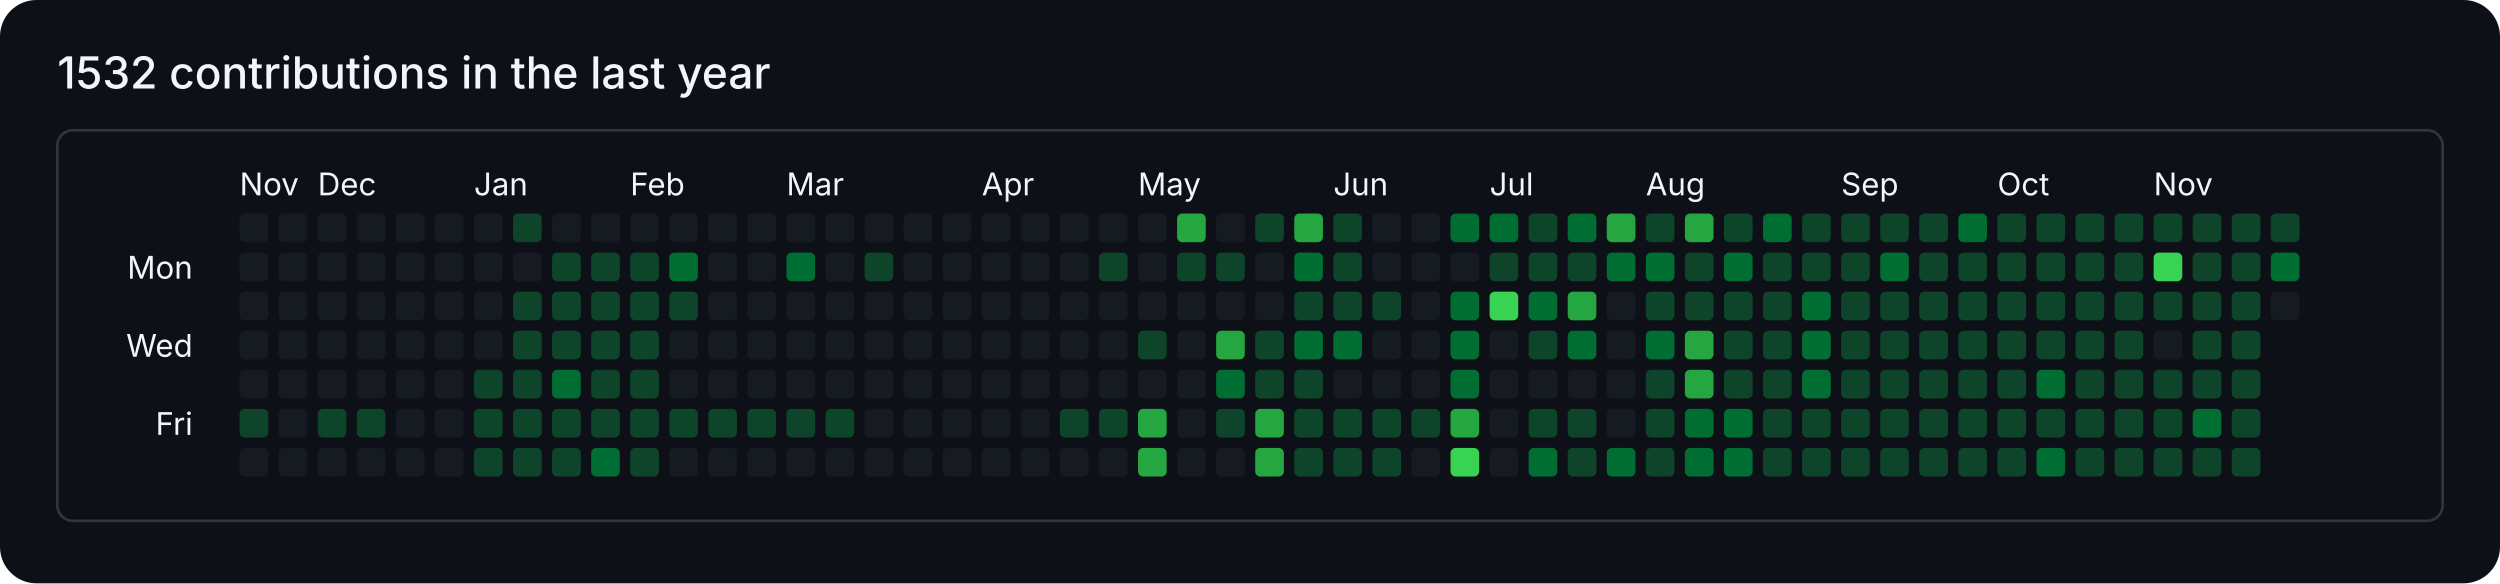
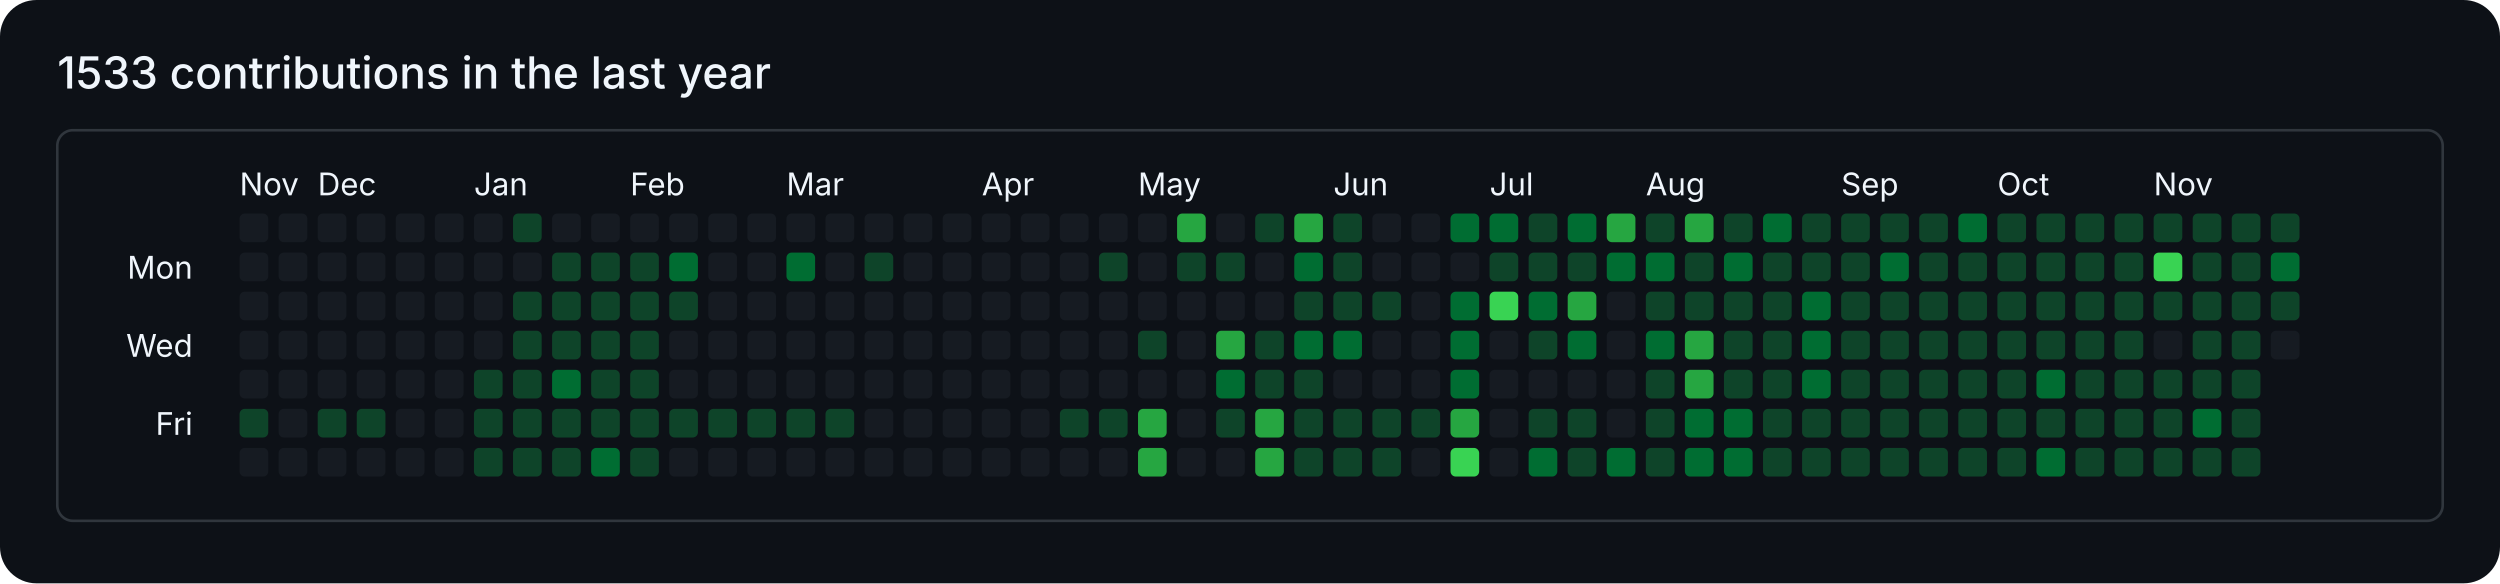
<svg xmlns="http://www.w3.org/2000/svg" width="1200" height="280" viewBox="0 0 960 224" fill="none" role="img" aria-label="AleksZyro GitHub contribution calendar">
  <style>
    .title { font: 500 17px -apple-system, BlinkMacSystemFont, 'Segoe UI', sans-serif; fill: #f0f6fc; }
    .month-label, .weekday-label, .legend, .hint { font: 400 12px -apple-system, BlinkMacSystemFont, 'Segoe UI', sans-serif; fill: #f0f6fc; }
    .hint, .legend-muted { fill: #8b949e; }
    .day-cell { shape-rendering: geometricPrecision; }
  </style>
  <rect width="960" height="224" rx="14" fill="#0d1117" />
-   <text x="22" y="34" class="title">1532 contributions in the last year</text>
+   <text x="22" y="34" class="title">1533 contributions in the last year</text>
  <rect x="22" y="50" width="916" height="150" rx="6" fill="none" stroke="#30363d" />
  <text x="92" y="75" class="month-label">Nov</text>
  <text x="122" y="75" class="month-label">Dec</text>
  <text x="182" y="75" class="month-label">Jan</text>
  <text x="242" y="75" class="month-label">Feb</text>
  <text x="302" y="75" class="month-label">Mar</text>
  <text x="377" y="75" class="month-label">Apr</text>
  <text x="437" y="75" class="month-label">May</text>
  <text x="512" y="75" class="month-label">Jun</text>
  <text x="572" y="75" class="month-label">Jul</text>
  <text x="632" y="75" class="month-label">Aug</text>
  <text x="707" y="75" class="month-label">Sep</text>
  <text x="767" y="75" class="month-label">Oct</text>
  <text x="827" y="75" class="month-label">Nov</text>
  <text x="74" y="107" class="weekday-label" text-anchor="end">Mon</text>
  <text x="74" y="137" class="weekday-label" text-anchor="end">Wed</text>
  <text x="74" y="167" class="weekday-label" text-anchor="end">Fri</text>
  <rect class="day-cell" x="92" y="82" width="11" height="11" rx="2" fill="#161b22" />
  <rect class="day-cell" x="92" y="97" width="11" height="11" rx="2" fill="#161b22" />
  <rect class="day-cell" x="92" y="112" width="11" height="11" rx="2" fill="#161b22" />
  <rect class="day-cell" x="92" y="127" width="11" height="11" rx="2" fill="#161b22" />
  <rect class="day-cell" x="92" y="142" width="11" height="11" rx="2" fill="#161b22" />
  <rect class="day-cell" x="92" y="157" width="11" height="11" rx="2" fill="#0e4429" />
  <rect class="day-cell" x="92" y="172" width="11" height="11" rx="2" fill="#161b22" />
  <rect class="day-cell" x="107" y="82" width="11" height="11" rx="2" fill="#161b22" />
  <rect class="day-cell" x="107" y="97" width="11" height="11" rx="2" fill="#161b22" />
  <rect class="day-cell" x="107" y="112" width="11" height="11" rx="2" fill="#161b22" />
  <rect class="day-cell" x="107" y="127" width="11" height="11" rx="2" fill="#161b22" />
  <rect class="day-cell" x="107" y="142" width="11" height="11" rx="2" fill="#161b22" />
  <rect class="day-cell" x="107" y="157" width="11" height="11" rx="2" fill="#161b22" />
  <rect class="day-cell" x="107" y="172" width="11" height="11" rx="2" fill="#161b22" />
  <rect class="day-cell" x="122" y="82" width="11" height="11" rx="2" fill="#161b22" />
  <rect class="day-cell" x="122" y="97" width="11" height="11" rx="2" fill="#161b22" />
  <rect class="day-cell" x="122" y="112" width="11" height="11" rx="2" fill="#161b22" />
  <rect class="day-cell" x="122" y="127" width="11" height="11" rx="2" fill="#161b22" />
  <rect class="day-cell" x="122" y="142" width="11" height="11" rx="2" fill="#161b22" />
  <rect class="day-cell" x="122" y="157" width="11" height="11" rx="2" fill="#0e4429" />
  <rect class="day-cell" x="122" y="172" width="11" height="11" rx="2" fill="#161b22" />
  <rect class="day-cell" x="137" y="82" width="11" height="11" rx="2" fill="#161b22" />
  <rect class="day-cell" x="137" y="97" width="11" height="11" rx="2" fill="#161b22" />
  <rect class="day-cell" x="137" y="112" width="11" height="11" rx="2" fill="#161b22" />
  <rect class="day-cell" x="137" y="127" width="11" height="11" rx="2" fill="#161b22" />
  <rect class="day-cell" x="137" y="142" width="11" height="11" rx="2" fill="#161b22" />
  <rect class="day-cell" x="137" y="157" width="11" height="11" rx="2" fill="#0e4429" />
  <rect class="day-cell" x="137" y="172" width="11" height="11" rx="2" fill="#161b22" />
  <rect class="day-cell" x="152" y="82" width="11" height="11" rx="2" fill="#161b22" />
  <rect class="day-cell" x="152" y="97" width="11" height="11" rx="2" fill="#161b22" />
  <rect class="day-cell" x="152" y="112" width="11" height="11" rx="2" fill="#161b22" />
  <rect class="day-cell" x="152" y="127" width="11" height="11" rx="2" fill="#161b22" />
  <rect class="day-cell" x="152" y="142" width="11" height="11" rx="2" fill="#161b22" />
  <rect class="day-cell" x="152" y="157" width="11" height="11" rx="2" fill="#161b22" />
  <rect class="day-cell" x="152" y="172" width="11" height="11" rx="2" fill="#161b22" />
  <rect class="day-cell" x="167" y="82" width="11" height="11" rx="2" fill="#161b22" />
  <rect class="day-cell" x="167" y="97" width="11" height="11" rx="2" fill="#161b22" />
  <rect class="day-cell" x="167" y="112" width="11" height="11" rx="2" fill="#161b22" />
  <rect class="day-cell" x="167" y="127" width="11" height="11" rx="2" fill="#161b22" />
  <rect class="day-cell" x="167" y="142" width="11" height="11" rx="2" fill="#161b22" />
  <rect class="day-cell" x="167" y="157" width="11" height="11" rx="2" fill="#161b22" />
  <rect class="day-cell" x="167" y="172" width="11" height="11" rx="2" fill="#161b22" />
  <rect class="day-cell" x="182" y="82" width="11" height="11" rx="2" fill="#161b22" />
  <rect class="day-cell" x="182" y="97" width="11" height="11" rx="2" fill="#161b22" />
  <rect class="day-cell" x="182" y="112" width="11" height="11" rx="2" fill="#161b22" />
  <rect class="day-cell" x="182" y="127" width="11" height="11" rx="2" fill="#161b22" />
  <rect class="day-cell" x="182" y="142" width="11" height="11" rx="2" fill="#0e4429" />
  <rect class="day-cell" x="182" y="157" width="11" height="11" rx="2" fill="#0e4429" />
  <rect class="day-cell" x="182" y="172" width="11" height="11" rx="2" fill="#0e4429" />
  <rect class="day-cell" x="197" y="82" width="11" height="11" rx="2" fill="#0e4429" />
  <rect class="day-cell" x="197" y="97" width="11" height="11" rx="2" fill="#161b22" />
  <rect class="day-cell" x="197" y="112" width="11" height="11" rx="2" fill="#0e4429" />
  <rect class="day-cell" x="197" y="127" width="11" height="11" rx="2" fill="#0e4429" />
  <rect class="day-cell" x="197" y="142" width="11" height="11" rx="2" fill="#0e4429" />
  <rect class="day-cell" x="197" y="157" width="11" height="11" rx="2" fill="#0e4429" />
  <rect class="day-cell" x="197" y="172" width="11" height="11" rx="2" fill="#0e4429" />
  <rect class="day-cell" x="212" y="82" width="11" height="11" rx="2" fill="#161b22" />
  <rect class="day-cell" x="212" y="97" width="11" height="11" rx="2" fill="#0e4429" />
  <rect class="day-cell" x="212" y="112" width="11" height="11" rx="2" fill="#0e4429" />
  <rect class="day-cell" x="212" y="127" width="11" height="11" rx="2" fill="#0e4429" />
  <rect class="day-cell" x="212" y="142" width="11" height="11" rx="2" fill="#006d32" />
  <rect class="day-cell" x="212" y="157" width="11" height="11" rx="2" fill="#0e4429" />
  <rect class="day-cell" x="212" y="172" width="11" height="11" rx="2" fill="#0e4429" />
  <rect class="day-cell" x="227" y="82" width="11" height="11" rx="2" fill="#161b22" />
  <rect class="day-cell" x="227" y="97" width="11" height="11" rx="2" fill="#0e4429" />
  <rect class="day-cell" x="227" y="112" width="11" height="11" rx="2" fill="#0e4429" />
  <rect class="day-cell" x="227" y="127" width="11" height="11" rx="2" fill="#0e4429" />
  <rect class="day-cell" x="227" y="142" width="11" height="11" rx="2" fill="#0e4429" />
  <rect class="day-cell" x="227" y="157" width="11" height="11" rx="2" fill="#0e4429" />
  <rect class="day-cell" x="227" y="172" width="11" height="11" rx="2" fill="#006d32" />
  <rect class="day-cell" x="242" y="82" width="11" height="11" rx="2" fill="#161b22" />
  <rect class="day-cell" x="242" y="97" width="11" height="11" rx="2" fill="#0e4429" />
  <rect class="day-cell" x="242" y="112" width="11" height="11" rx="2" fill="#0e4429" />
  <rect class="day-cell" x="242" y="127" width="11" height="11" rx="2" fill="#0e4429" />
  <rect class="day-cell" x="242" y="142" width="11" height="11" rx="2" fill="#0e4429" />
  <rect class="day-cell" x="242" y="157" width="11" height="11" rx="2" fill="#0e4429" />
  <rect class="day-cell" x="242" y="172" width="11" height="11" rx="2" fill="#0e4429" />
  <rect class="day-cell" x="257" y="82" width="11" height="11" rx="2" fill="#161b22" />
  <rect class="day-cell" x="257" y="97" width="11" height="11" rx="2" fill="#006d32" />
  <rect class="day-cell" x="257" y="112" width="11" height="11" rx="2" fill="#0e4429" />
  <rect class="day-cell" x="257" y="127" width="11" height="11" rx="2" fill="#161b22" />
  <rect class="day-cell" x="257" y="142" width="11" height="11" rx="2" fill="#161b22" />
  <rect class="day-cell" x="257" y="157" width="11" height="11" rx="2" fill="#0e4429" />
  <rect class="day-cell" x="257" y="172" width="11" height="11" rx="2" fill="#161b22" />
  <rect class="day-cell" x="272" y="82" width="11" height="11" rx="2" fill="#161b22" />
  <rect class="day-cell" x="272" y="97" width="11" height="11" rx="2" fill="#161b22" />
  <rect class="day-cell" x="272" y="112" width="11" height="11" rx="2" fill="#161b22" />
  <rect class="day-cell" x="272" y="127" width="11" height="11" rx="2" fill="#161b22" />
  <rect class="day-cell" x="272" y="142" width="11" height="11" rx="2" fill="#161b22" />
  <rect class="day-cell" x="272" y="157" width="11" height="11" rx="2" fill="#0e4429" />
  <rect class="day-cell" x="272" y="172" width="11" height="11" rx="2" fill="#161b22" />
  <rect class="day-cell" x="287" y="82" width="11" height="11" rx="2" fill="#161b22" />
  <rect class="day-cell" x="287" y="97" width="11" height="11" rx="2" fill="#161b22" />
  <rect class="day-cell" x="287" y="112" width="11" height="11" rx="2" fill="#161b22" />
  <rect class="day-cell" x="287" y="127" width="11" height="11" rx="2" fill="#161b22" />
  <rect class="day-cell" x="287" y="142" width="11" height="11" rx="2" fill="#161b22" />
  <rect class="day-cell" x="287" y="157" width="11" height="11" rx="2" fill="#0e4429" />
  <rect class="day-cell" x="287" y="172" width="11" height="11" rx="2" fill="#161b22" />
  <rect class="day-cell" x="302" y="82" width="11" height="11" rx="2" fill="#161b22" />
  <rect class="day-cell" x="302" y="97" width="11" height="11" rx="2" fill="#006d32" />
  <rect class="day-cell" x="302" y="112" width="11" height="11" rx="2" fill="#161b22" />
  <rect class="day-cell" x="302" y="127" width="11" height="11" rx="2" fill="#161b22" />
  <rect class="day-cell" x="302" y="142" width="11" height="11" rx="2" fill="#161b22" />
  <rect class="day-cell" x="302" y="157" width="11" height="11" rx="2" fill="#0e4429" />
  <rect class="day-cell" x="302" y="172" width="11" height="11" rx="2" fill="#161b22" />
  <rect class="day-cell" x="317" y="82" width="11" height="11" rx="2" fill="#161b22" />
  <rect class="day-cell" x="317" y="97" width="11" height="11" rx="2" fill="#161b22" />
  <rect class="day-cell" x="317" y="112" width="11" height="11" rx="2" fill="#161b22" />
  <rect class="day-cell" x="317" y="127" width="11" height="11" rx="2" fill="#161b22" />
  <rect class="day-cell" x="317" y="142" width="11" height="11" rx="2" fill="#161b22" />
  <rect class="day-cell" x="317" y="157" width="11" height="11" rx="2" fill="#0e4429" />
  <rect class="day-cell" x="317" y="172" width="11" height="11" rx="2" fill="#161b22" />
  <rect class="day-cell" x="332" y="82" width="11" height="11" rx="2" fill="#161b22" />
  <rect class="day-cell" x="332" y="97" width="11" height="11" rx="2" fill="#0e4429" />
  <rect class="day-cell" x="332" y="112" width="11" height="11" rx="2" fill="#161b22" />
  <rect class="day-cell" x="332" y="127" width="11" height="11" rx="2" fill="#161b22" />
  <rect class="day-cell" x="332" y="142" width="11" height="11" rx="2" fill="#161b22" />
  <rect class="day-cell" x="332" y="157" width="11" height="11" rx="2" fill="#161b22" />
  <rect class="day-cell" x="332" y="172" width="11" height="11" rx="2" fill="#161b22" />
  <rect class="day-cell" x="347" y="82" width="11" height="11" rx="2" fill="#161b22" />
  <rect class="day-cell" x="347" y="97" width="11" height="11" rx="2" fill="#161b22" />
  <rect class="day-cell" x="347" y="112" width="11" height="11" rx="2" fill="#161b22" />
  <rect class="day-cell" x="347" y="127" width="11" height="11" rx="2" fill="#161b22" />
  <rect class="day-cell" x="347" y="142" width="11" height="11" rx="2" fill="#161b22" />
  <rect class="day-cell" x="347" y="157" width="11" height="11" rx="2" fill="#161b22" />
  <rect class="day-cell" x="347" y="172" width="11" height="11" rx="2" fill="#161b22" />
  <rect class="day-cell" x="362" y="82" width="11" height="11" rx="2" fill="#161b22" />
  <rect class="day-cell" x="362" y="97" width="11" height="11" rx="2" fill="#161b22" />
  <rect class="day-cell" x="362" y="112" width="11" height="11" rx="2" fill="#161b22" />
  <rect class="day-cell" x="362" y="127" width="11" height="11" rx="2" fill="#161b22" />
  <rect class="day-cell" x="362" y="142" width="11" height="11" rx="2" fill="#161b22" />
  <rect class="day-cell" x="362" y="157" width="11" height="11" rx="2" fill="#161b22" />
  <rect class="day-cell" x="362" y="172" width="11" height="11" rx="2" fill="#161b22" />
  <rect class="day-cell" x="377" y="82" width="11" height="11" rx="2" fill="#161b22" />
  <rect class="day-cell" x="377" y="97" width="11" height="11" rx="2" fill="#161b22" />
  <rect class="day-cell" x="377" y="112" width="11" height="11" rx="2" fill="#161b22" />
  <rect class="day-cell" x="377" y="127" width="11" height="11" rx="2" fill="#161b22" />
  <rect class="day-cell" x="377" y="142" width="11" height="11" rx="2" fill="#161b22" />
  <rect class="day-cell" x="377" y="157" width="11" height="11" rx="2" fill="#161b22" />
  <rect class="day-cell" x="377" y="172" width="11" height="11" rx="2" fill="#161b22" />
  <rect class="day-cell" x="392" y="82" width="11" height="11" rx="2" fill="#161b22" />
  <rect class="day-cell" x="392" y="97" width="11" height="11" rx="2" fill="#161b22" />
  <rect class="day-cell" x="392" y="112" width="11" height="11" rx="2" fill="#161b22" />
  <rect class="day-cell" x="392" y="127" width="11" height="11" rx="2" fill="#161b22" />
  <rect class="day-cell" x="392" y="142" width="11" height="11" rx="2" fill="#161b22" />
  <rect class="day-cell" x="392" y="157" width="11" height="11" rx="2" fill="#161b22" />
  <rect class="day-cell" x="392" y="172" width="11" height="11" rx="2" fill="#161b22" />
  <rect class="day-cell" x="407" y="82" width="11" height="11" rx="2" fill="#161b22" />
  <rect class="day-cell" x="407" y="97" width="11" height="11" rx="2" fill="#161b22" />
  <rect class="day-cell" x="407" y="112" width="11" height="11" rx="2" fill="#161b22" />
  <rect class="day-cell" x="407" y="127" width="11" height="11" rx="2" fill="#161b22" />
  <rect class="day-cell" x="407" y="142" width="11" height="11" rx="2" fill="#161b22" />
  <rect class="day-cell" x="407" y="157" width="11" height="11" rx="2" fill="#0e4429" />
  <rect class="day-cell" x="407" y="172" width="11" height="11" rx="2" fill="#161b22" />
  <rect class="day-cell" x="422" y="82" width="11" height="11" rx="2" fill="#161b22" />
  <rect class="day-cell" x="422" y="97" width="11" height="11" rx="2" fill="#0e4429" />
  <rect class="day-cell" x="422" y="112" width="11" height="11" rx="2" fill="#161b22" />
  <rect class="day-cell" x="422" y="127" width="11" height="11" rx="2" fill="#161b22" />
  <rect class="day-cell" x="422" y="142" width="11" height="11" rx="2" fill="#161b22" />
  <rect class="day-cell" x="422" y="157" width="11" height="11" rx="2" fill="#0e4429" />
  <rect class="day-cell" x="422" y="172" width="11" height="11" rx="2" fill="#161b22" />
  <rect class="day-cell" x="437" y="82" width="11" height="11" rx="2" fill="#161b22" />
  <rect class="day-cell" x="437" y="97" width="11" height="11" rx="2" fill="#161b22" />
  <rect class="day-cell" x="437" y="112" width="11" height="11" rx="2" fill="#161b22" />
  <rect class="day-cell" x="437" y="127" width="11" height="11" rx="2" fill="#0e4429" />
  <rect class="day-cell" x="437" y="142" width="11" height="11" rx="2" fill="#161b22" />
  <rect class="day-cell" x="437" y="157" width="11" height="11" rx="2" fill="#26a641" />
  <rect class="day-cell" x="437" y="172" width="11" height="11" rx="2" fill="#26a641" />
  <rect class="day-cell" x="452" y="82" width="11" height="11" rx="2" fill="#26a641" />
  <rect class="day-cell" x="452" y="97" width="11" height="11" rx="2" fill="#0e4429" />
  <rect class="day-cell" x="452" y="112" width="11" height="11" rx="2" fill="#161b22" />
  <rect class="day-cell" x="452" y="127" width="11" height="11" rx="2" fill="#161b22" />
  <rect class="day-cell" x="452" y="142" width="11" height="11" rx="2" fill="#161b22" />
  <rect class="day-cell" x="452" y="157" width="11" height="11" rx="2" fill="#161b22" />
  <rect class="day-cell" x="452" y="172" width="11" height="11" rx="2" fill="#161b22" />
  <rect class="day-cell" x="467" y="82" width="11" height="11" rx="2" fill="#161b22" />
  <rect class="day-cell" x="467" y="97" width="11" height="11" rx="2" fill="#0e4429" />
  <rect class="day-cell" x="467" y="112" width="11" height="11" rx="2" fill="#161b22" />
  <rect class="day-cell" x="467" y="127" width="11" height="11" rx="2" fill="#26a641" />
  <rect class="day-cell" x="467" y="142" width="11" height="11" rx="2" fill="#006d32" />
  <rect class="day-cell" x="467" y="157" width="11" height="11" rx="2" fill="#0e4429" />
  <rect class="day-cell" x="467" y="172" width="11" height="11" rx="2" fill="#161b22" />
  <rect class="day-cell" x="482" y="82" width="11" height="11" rx="2" fill="#0e4429" />
  <rect class="day-cell" x="482" y="97" width="11" height="11" rx="2" fill="#161b22" />
  <rect class="day-cell" x="482" y="112" width="11" height="11" rx="2" fill="#161b22" />
  <rect class="day-cell" x="482" y="127" width="11" height="11" rx="2" fill="#0e4429" />
  <rect class="day-cell" x="482" y="142" width="11" height="11" rx="2" fill="#0e4429" />
  <rect class="day-cell" x="482" y="157" width="11" height="11" rx="2" fill="#26a641" />
  <rect class="day-cell" x="482" y="172" width="11" height="11" rx="2" fill="#26a641" />
  <rect class="day-cell" x="497" y="82" width="11" height="11" rx="2" fill="#26a641" />
  <rect class="day-cell" x="497" y="97" width="11" height="11" rx="2" fill="#006d32" />
  <rect class="day-cell" x="497" y="112" width="11" height="11" rx="2" fill="#0e4429" />
  <rect class="day-cell" x="497" y="127" width="11" height="11" rx="2" fill="#006d32" />
  <rect class="day-cell" x="497" y="142" width="11" height="11" rx="2" fill="#0e4429" />
  <rect class="day-cell" x="497" y="157" width="11" height="11" rx="2" fill="#0e4429" />
  <rect class="day-cell" x="497" y="172" width="11" height="11" rx="2" fill="#0e4429" />
  <rect class="day-cell" x="512" y="82" width="11" height="11" rx="2" fill="#0e4429" />
  <rect class="day-cell" x="512" y="97" width="11" height="11" rx="2" fill="#0e4429" />
  <rect class="day-cell" x="512" y="112" width="11" height="11" rx="2" fill="#0e4429" />
  <rect class="day-cell" x="512" y="127" width="11" height="11" rx="2" fill="#006d32" />
  <rect class="day-cell" x="512" y="142" width="11" height="11" rx="2" fill="#161b22" />
  <rect class="day-cell" x="512" y="157" width="11" height="11" rx="2" fill="#0e4429" />
  <rect class="day-cell" x="512" y="172" width="11" height="11" rx="2" fill="#0e4429" />
  <rect class="day-cell" x="527" y="82" width="11" height="11" rx="2" fill="#161b22" />
  <rect class="day-cell" x="527" y="97" width="11" height="11" rx="2" fill="#161b22" />
  <rect class="day-cell" x="527" y="112" width="11" height="11" rx="2" fill="#0e4429" />
  <rect class="day-cell" x="527" y="127" width="11" height="11" rx="2" fill="#161b22" />
  <rect class="day-cell" x="527" y="142" width="11" height="11" rx="2" fill="#161b22" />
  <rect class="day-cell" x="527" y="157" width="11" height="11" rx="2" fill="#0e4429" />
  <rect class="day-cell" x="527" y="172" width="11" height="11" rx="2" fill="#0e4429" />
  <rect class="day-cell" x="542" y="82" width="11" height="11" rx="2" fill="#161b22" />
  <rect class="day-cell" x="542" y="97" width="11" height="11" rx="2" fill="#161b22" />
  <rect class="day-cell" x="542" y="112" width="11" height="11" rx="2" fill="#161b22" />
  <rect class="day-cell" x="542" y="127" width="11" height="11" rx="2" fill="#161b22" />
  <rect class="day-cell" x="542" y="142" width="11" height="11" rx="2" fill="#161b22" />
  <rect class="day-cell" x="542" y="157" width="11" height="11" rx="2" fill="#0e4429" />
  <rect class="day-cell" x="542" y="172" width="11" height="11" rx="2" fill="#161b22" />
  <rect class="day-cell" x="557" y="82" width="11" height="11" rx="2" fill="#006d32" />
  <rect class="day-cell" x="557" y="97" width="11" height="11" rx="2" fill="#161b22" />
  <rect class="day-cell" x="557" y="112" width="11" height="11" rx="2" fill="#006d32" />
  <rect class="day-cell" x="557" y="127" width="11" height="11" rx="2" fill="#006d32" />
  <rect class="day-cell" x="557" y="142" width="11" height="11" rx="2" fill="#006d32" />
  <rect class="day-cell" x="557" y="157" width="11" height="11" rx="2" fill="#26a641" />
  <rect class="day-cell" x="557" y="172" width="11" height="11" rx="2" fill="#39d353" />
  <rect class="day-cell" x="572" y="82" width="11" height="11" rx="2" fill="#006d32" />
  <rect class="day-cell" x="572" y="97" width="11" height="11" rx="2" fill="#0e4429" />
  <rect class="day-cell" x="572" y="112" width="11" height="11" rx="2" fill="#39d353" />
  <rect class="day-cell" x="572" y="127" width="11" height="11" rx="2" fill="#161b22" />
  <rect class="day-cell" x="572" y="142" width="11" height="11" rx="2" fill="#161b22" />
  <rect class="day-cell" x="572" y="157" width="11" height="11" rx="2" fill="#161b22" />
  <rect class="day-cell" x="572" y="172" width="11" height="11" rx="2" fill="#161b22" />
  <rect class="day-cell" x="587" y="82" width="11" height="11" rx="2" fill="#0e4429" />
  <rect class="day-cell" x="587" y="97" width="11" height="11" rx="2" fill="#0e4429" />
  <rect class="day-cell" x="587" y="112" width="11" height="11" rx="2" fill="#006d32" />
  <rect class="day-cell" x="587" y="127" width="11" height="11" rx="2" fill="#0e4429" />
  <rect class="day-cell" x="587" y="142" width="11" height="11" rx="2" fill="#161b22" />
  <rect class="day-cell" x="587" y="157" width="11" height="11" rx="2" fill="#0e4429" />
  <rect class="day-cell" x="587" y="172" width="11" height="11" rx="2" fill="#006d32" />
  <rect class="day-cell" x="602" y="82" width="11" height="11" rx="2" fill="#006d32" />
  <rect class="day-cell" x="602" y="97" width="11" height="11" rx="2" fill="#0e4429" />
  <rect class="day-cell" x="602" y="112" width="11" height="11" rx="2" fill="#26a641" />
  <rect class="day-cell" x="602" y="127" width="11" height="11" rx="2" fill="#006d32" />
  <rect class="day-cell" x="602" y="142" width="11" height="11" rx="2" fill="#161b22" />
  <rect class="day-cell" x="602" y="157" width="11" height="11" rx="2" fill="#0e4429" />
  <rect class="day-cell" x="602" y="172" width="11" height="11" rx="2" fill="#0e4429" />
  <rect class="day-cell" x="617" y="82" width="11" height="11" rx="2" fill="#26a641" />
  <rect class="day-cell" x="617" y="97" width="11" height="11" rx="2" fill="#006d32" />
  <rect class="day-cell" x="617" y="112" width="11" height="11" rx="2" fill="#161b22" />
  <rect class="day-cell" x="617" y="127" width="11" height="11" rx="2" fill="#161b22" />
  <rect class="day-cell" x="617" y="142" width="11" height="11" rx="2" fill="#161b22" />
  <rect class="day-cell" x="617" y="157" width="11" height="11" rx="2" fill="#161b22" />
  <rect class="day-cell" x="617" y="172" width="11" height="11" rx="2" fill="#006d32" />
  <rect class="day-cell" x="632" y="82" width="11" height="11" rx="2" fill="#0e4429" />
  <rect class="day-cell" x="632" y="97" width="11" height="11" rx="2" fill="#006d32" />
  <rect class="day-cell" x="632" y="112" width="11" height="11" rx="2" fill="#0e4429" />
  <rect class="day-cell" x="632" y="127" width="11" height="11" rx="2" fill="#006d32" />
  <rect class="day-cell" x="632" y="142" width="11" height="11" rx="2" fill="#0e4429" />
  <rect class="day-cell" x="632" y="157" width="11" height="11" rx="2" fill="#0e4429" />
  <rect class="day-cell" x="632" y="172" width="11" height="11" rx="2" fill="#0e4429" />
  <rect class="day-cell" x="647" y="82" width="11" height="11" rx="2" fill="#26a641" />
  <rect class="day-cell" x="647" y="97" width="11" height="11" rx="2" fill="#0e4429" />
  <rect class="day-cell" x="647" y="112" width="11" height="11" rx="2" fill="#0e4429" />
  <rect class="day-cell" x="647" y="127" width="11" height="11" rx="2" fill="#26a641" />
  <rect class="day-cell" x="647" y="142" width="11" height="11" rx="2" fill="#26a641" />
  <rect class="day-cell" x="647" y="157" width="11" height="11" rx="2" fill="#006d32" />
  <rect class="day-cell" x="647" y="172" width="11" height="11" rx="2" fill="#006d32" />
  <rect class="day-cell" x="662" y="82" width="11" height="11" rx="2" fill="#0e4429" />
  <rect class="day-cell" x="662" y="97" width="11" height="11" rx="2" fill="#006d32" />
  <rect class="day-cell" x="662" y="112" width="11" height="11" rx="2" fill="#0e4429" />
  <rect class="day-cell" x="662" y="127" width="11" height="11" rx="2" fill="#0e4429" />
  <rect class="day-cell" x="662" y="142" width="11" height="11" rx="2" fill="#0e4429" />
  <rect class="day-cell" x="662" y="157" width="11" height="11" rx="2" fill="#006d32" />
  <rect class="day-cell" x="662" y="172" width="11" height="11" rx="2" fill="#006d32" />
  <rect class="day-cell" x="677" y="82" width="11" height="11" rx="2" fill="#006d32" />
  <rect class="day-cell" x="677" y="97" width="11" height="11" rx="2" fill="#0e4429" />
  <rect class="day-cell" x="677" y="112" width="11" height="11" rx="2" fill="#0e4429" />
  <rect class="day-cell" x="677" y="127" width="11" height="11" rx="2" fill="#0e4429" />
  <rect class="day-cell" x="677" y="142" width="11" height="11" rx="2" fill="#0e4429" />
  <rect class="day-cell" x="677" y="157" width="11" height="11" rx="2" fill="#0e4429" />
  <rect class="day-cell" x="677" y="172" width="11" height="11" rx="2" fill="#0e4429" />
  <rect class="day-cell" x="692" y="82" width="11" height="11" rx="2" fill="#0e4429" />
  <rect class="day-cell" x="692" y="97" width="11" height="11" rx="2" fill="#0e4429" />
  <rect class="day-cell" x="692" y="112" width="11" height="11" rx="2" fill="#006d32" />
  <rect class="day-cell" x="692" y="127" width="11" height="11" rx="2" fill="#006d32" />
  <rect class="day-cell" x="692" y="142" width="11" height="11" rx="2" fill="#006d32" />
  <rect class="day-cell" x="692" y="157" width="11" height="11" rx="2" fill="#0e4429" />
  <rect class="day-cell" x="692" y="172" width="11" height="11" rx="2" fill="#0e4429" />
  <rect class="day-cell" x="707" y="82" width="11" height="11" rx="2" fill="#0e4429" />
  <rect class="day-cell" x="707" y="97" width="11" height="11" rx="2" fill="#0e4429" />
  <rect class="day-cell" x="707" y="112" width="11" height="11" rx="2" fill="#0e4429" />
  <rect class="day-cell" x="707" y="127" width="11" height="11" rx="2" fill="#0e4429" />
  <rect class="day-cell" x="707" y="142" width="11" height="11" rx="2" fill="#0e4429" />
  <rect class="day-cell" x="707" y="157" width="11" height="11" rx="2" fill="#0e4429" />
  <rect class="day-cell" x="707" y="172" width="11" height="11" rx="2" fill="#0e4429" />
  <rect class="day-cell" x="722" y="82" width="11" height="11" rx="2" fill="#0e4429" />
  <rect class="day-cell" x="722" y="97" width="11" height="11" rx="2" fill="#006d32" />
  <rect class="day-cell" x="722" y="112" width="11" height="11" rx="2" fill="#0e4429" />
  <rect class="day-cell" x="722" y="127" width="11" height="11" rx="2" fill="#0e4429" />
  <rect class="day-cell" x="722" y="142" width="11" height="11" rx="2" fill="#0e4429" />
  <rect class="day-cell" x="722" y="157" width="11" height="11" rx="2" fill="#0e4429" />
  <rect class="day-cell" x="722" y="172" width="11" height="11" rx="2" fill="#0e4429" />
  <rect class="day-cell" x="737" y="82" width="11" height="11" rx="2" fill="#0e4429" />
  <rect class="day-cell" x="737" y="97" width="11" height="11" rx="2" fill="#0e4429" />
  <rect class="day-cell" x="737" y="112" width="11" height="11" rx="2" fill="#0e4429" />
  <rect class="day-cell" x="737" y="127" width="11" height="11" rx="2" fill="#0e4429" />
  <rect class="day-cell" x="737" y="142" width="11" height="11" rx="2" fill="#0e4429" />
  <rect class="day-cell" x="737" y="157" width="11" height="11" rx="2" fill="#0e4429" />
  <rect class="day-cell" x="737" y="172" width="11" height="11" rx="2" fill="#0e4429" />
  <rect class="day-cell" x="752" y="82" width="11" height="11" rx="2" fill="#006d32" />
  <rect class="day-cell" x="752" y="97" width="11" height="11" rx="2" fill="#0e4429" />
  <rect class="day-cell" x="752" y="112" width="11" height="11" rx="2" fill="#0e4429" />
  <rect class="day-cell" x="752" y="127" width="11" height="11" rx="2" fill="#0e4429" />
  <rect class="day-cell" x="752" y="142" width="11" height="11" rx="2" fill="#0e4429" />
  <rect class="day-cell" x="752" y="157" width="11" height="11" rx="2" fill="#0e4429" />
  <rect class="day-cell" x="752" y="172" width="11" height="11" rx="2" fill="#0e4429" />
  <rect class="day-cell" x="767" y="82" width="11" height="11" rx="2" fill="#0e4429" />
  <rect class="day-cell" x="767" y="97" width="11" height="11" rx="2" fill="#0e4429" />
  <rect class="day-cell" x="767" y="112" width="11" height="11" rx="2" fill="#0e4429" />
  <rect class="day-cell" x="767" y="127" width="11" height="11" rx="2" fill="#0e4429" />
  <rect class="day-cell" x="767" y="142" width="11" height="11" rx="2" fill="#0e4429" />
  <rect class="day-cell" x="767" y="157" width="11" height="11" rx="2" fill="#0e4429" />
  <rect class="day-cell" x="767" y="172" width="11" height="11" rx="2" fill="#0e4429" />
  <rect class="day-cell" x="782" y="82" width="11" height="11" rx="2" fill="#0e4429" />
  <rect class="day-cell" x="782" y="97" width="11" height="11" rx="2" fill="#0e4429" />
  <rect class="day-cell" x="782" y="112" width="11" height="11" rx="2" fill="#0e4429" />
  <rect class="day-cell" x="782" y="127" width="11" height="11" rx="2" fill="#0e4429" />
  <rect class="day-cell" x="782" y="142" width="11" height="11" rx="2" fill="#006d32" />
  <rect class="day-cell" x="782" y="157" width="11" height="11" rx="2" fill="#0e4429" />
  <rect class="day-cell" x="782" y="172" width="11" height="11" rx="2" fill="#006d32" />
  <rect class="day-cell" x="797" y="82" width="11" height="11" rx="2" fill="#0e4429" />
  <rect class="day-cell" x="797" y="97" width="11" height="11" rx="2" fill="#0e4429" />
  <rect class="day-cell" x="797" y="112" width="11" height="11" rx="2" fill="#0e4429" />
  <rect class="day-cell" x="797" y="127" width="11" height="11" rx="2" fill="#0e4429" />
  <rect class="day-cell" x="797" y="142" width="11" height="11" rx="2" fill="#0e4429" />
  <rect class="day-cell" x="797" y="157" width="11" height="11" rx="2" fill="#0e4429" />
  <rect class="day-cell" x="797" y="172" width="11" height="11" rx="2" fill="#0e4429" />
  <rect class="day-cell" x="812" y="82" width="11" height="11" rx="2" fill="#0e4429" />
  <rect class="day-cell" x="812" y="97" width="11" height="11" rx="2" fill="#0e4429" />
  <rect class="day-cell" x="812" y="112" width="11" height="11" rx="2" fill="#0e4429" />
  <rect class="day-cell" x="812" y="127" width="11" height="11" rx="2" fill="#0e4429" />
  <rect class="day-cell" x="812" y="142" width="11" height="11" rx="2" fill="#0e4429" />
  <rect class="day-cell" x="812" y="157" width="11" height="11" rx="2" fill="#0e4429" />
  <rect class="day-cell" x="812" y="172" width="11" height="11" rx="2" fill="#0e4429" />
  <rect class="day-cell" x="827" y="82" width="11" height="11" rx="2" fill="#0e4429" />
  <rect class="day-cell" x="827" y="97" width="11" height="11" rx="2" fill="#39d353" />
  <rect class="day-cell" x="827" y="112" width="11" height="11" rx="2" fill="#0e4429" />
  <rect class="day-cell" x="827" y="127" width="11" height="11" rx="2" fill="#161b22" />
  <rect class="day-cell" x="827" y="142" width="11" height="11" rx="2" fill="#0e4429" />
  <rect class="day-cell" x="827" y="157" width="11" height="11" rx="2" fill="#0e4429" />
  <rect class="day-cell" x="827" y="172" width="11" height="11" rx="2" fill="#0e4429" />
  <rect class="day-cell" x="842" y="82" width="11" height="11" rx="2" fill="#0e4429" />
  <rect class="day-cell" x="842" y="97" width="11" height="11" rx="2" fill="#0e4429" />
  <rect class="day-cell" x="842" y="112" width="11" height="11" rx="2" fill="#0e4429" />
  <rect class="day-cell" x="842" y="127" width="11" height="11" rx="2" fill="#0e4429" />
  <rect class="day-cell" x="842" y="142" width="11" height="11" rx="2" fill="#0e4429" />
  <rect class="day-cell" x="842" y="157" width="11" height="11" rx="2" fill="#006d32" />
  <rect class="day-cell" x="842" y="172" width="11" height="11" rx="2" fill="#0e4429" />
  <rect class="day-cell" x="857" y="82" width="11" height="11" rx="2" fill="#0e4429" />
  <rect class="day-cell" x="857" y="97" width="11" height="11" rx="2" fill="#0e4429" />
  <rect class="day-cell" x="857" y="112" width="11" height="11" rx="2" fill="#0e4429" />
  <rect class="day-cell" x="857" y="127" width="11" height="11" rx="2" fill="#0e4429" />
  <rect class="day-cell" x="857" y="142" width="11" height="11" rx="2" fill="#0e4429" />
  <rect class="day-cell" x="857" y="157" width="11" height="11" rx="2" fill="#0e4429" />
  <rect class="day-cell" x="857" y="172" width="11" height="11" rx="2" fill="#0e4429" />
  <rect class="day-cell" x="872" y="82" width="11" height="11" rx="2" fill="#0e4429" />
  <rect class="day-cell" x="872" y="97" width="11" height="11" rx="2" fill="#006d32" />
-   <rect class="day-cell" x="872" y="112" width="11" height="11" rx="2" fill="#161b22" />
+   <rect class="day-cell" x="872" y="112" width="11" height="11" rx="2" fill="#0e4429" />
+   <rect class="day-cell" x="872" y="127" width="11" height="11" rx="2" fill="#161b22" />
</svg>
